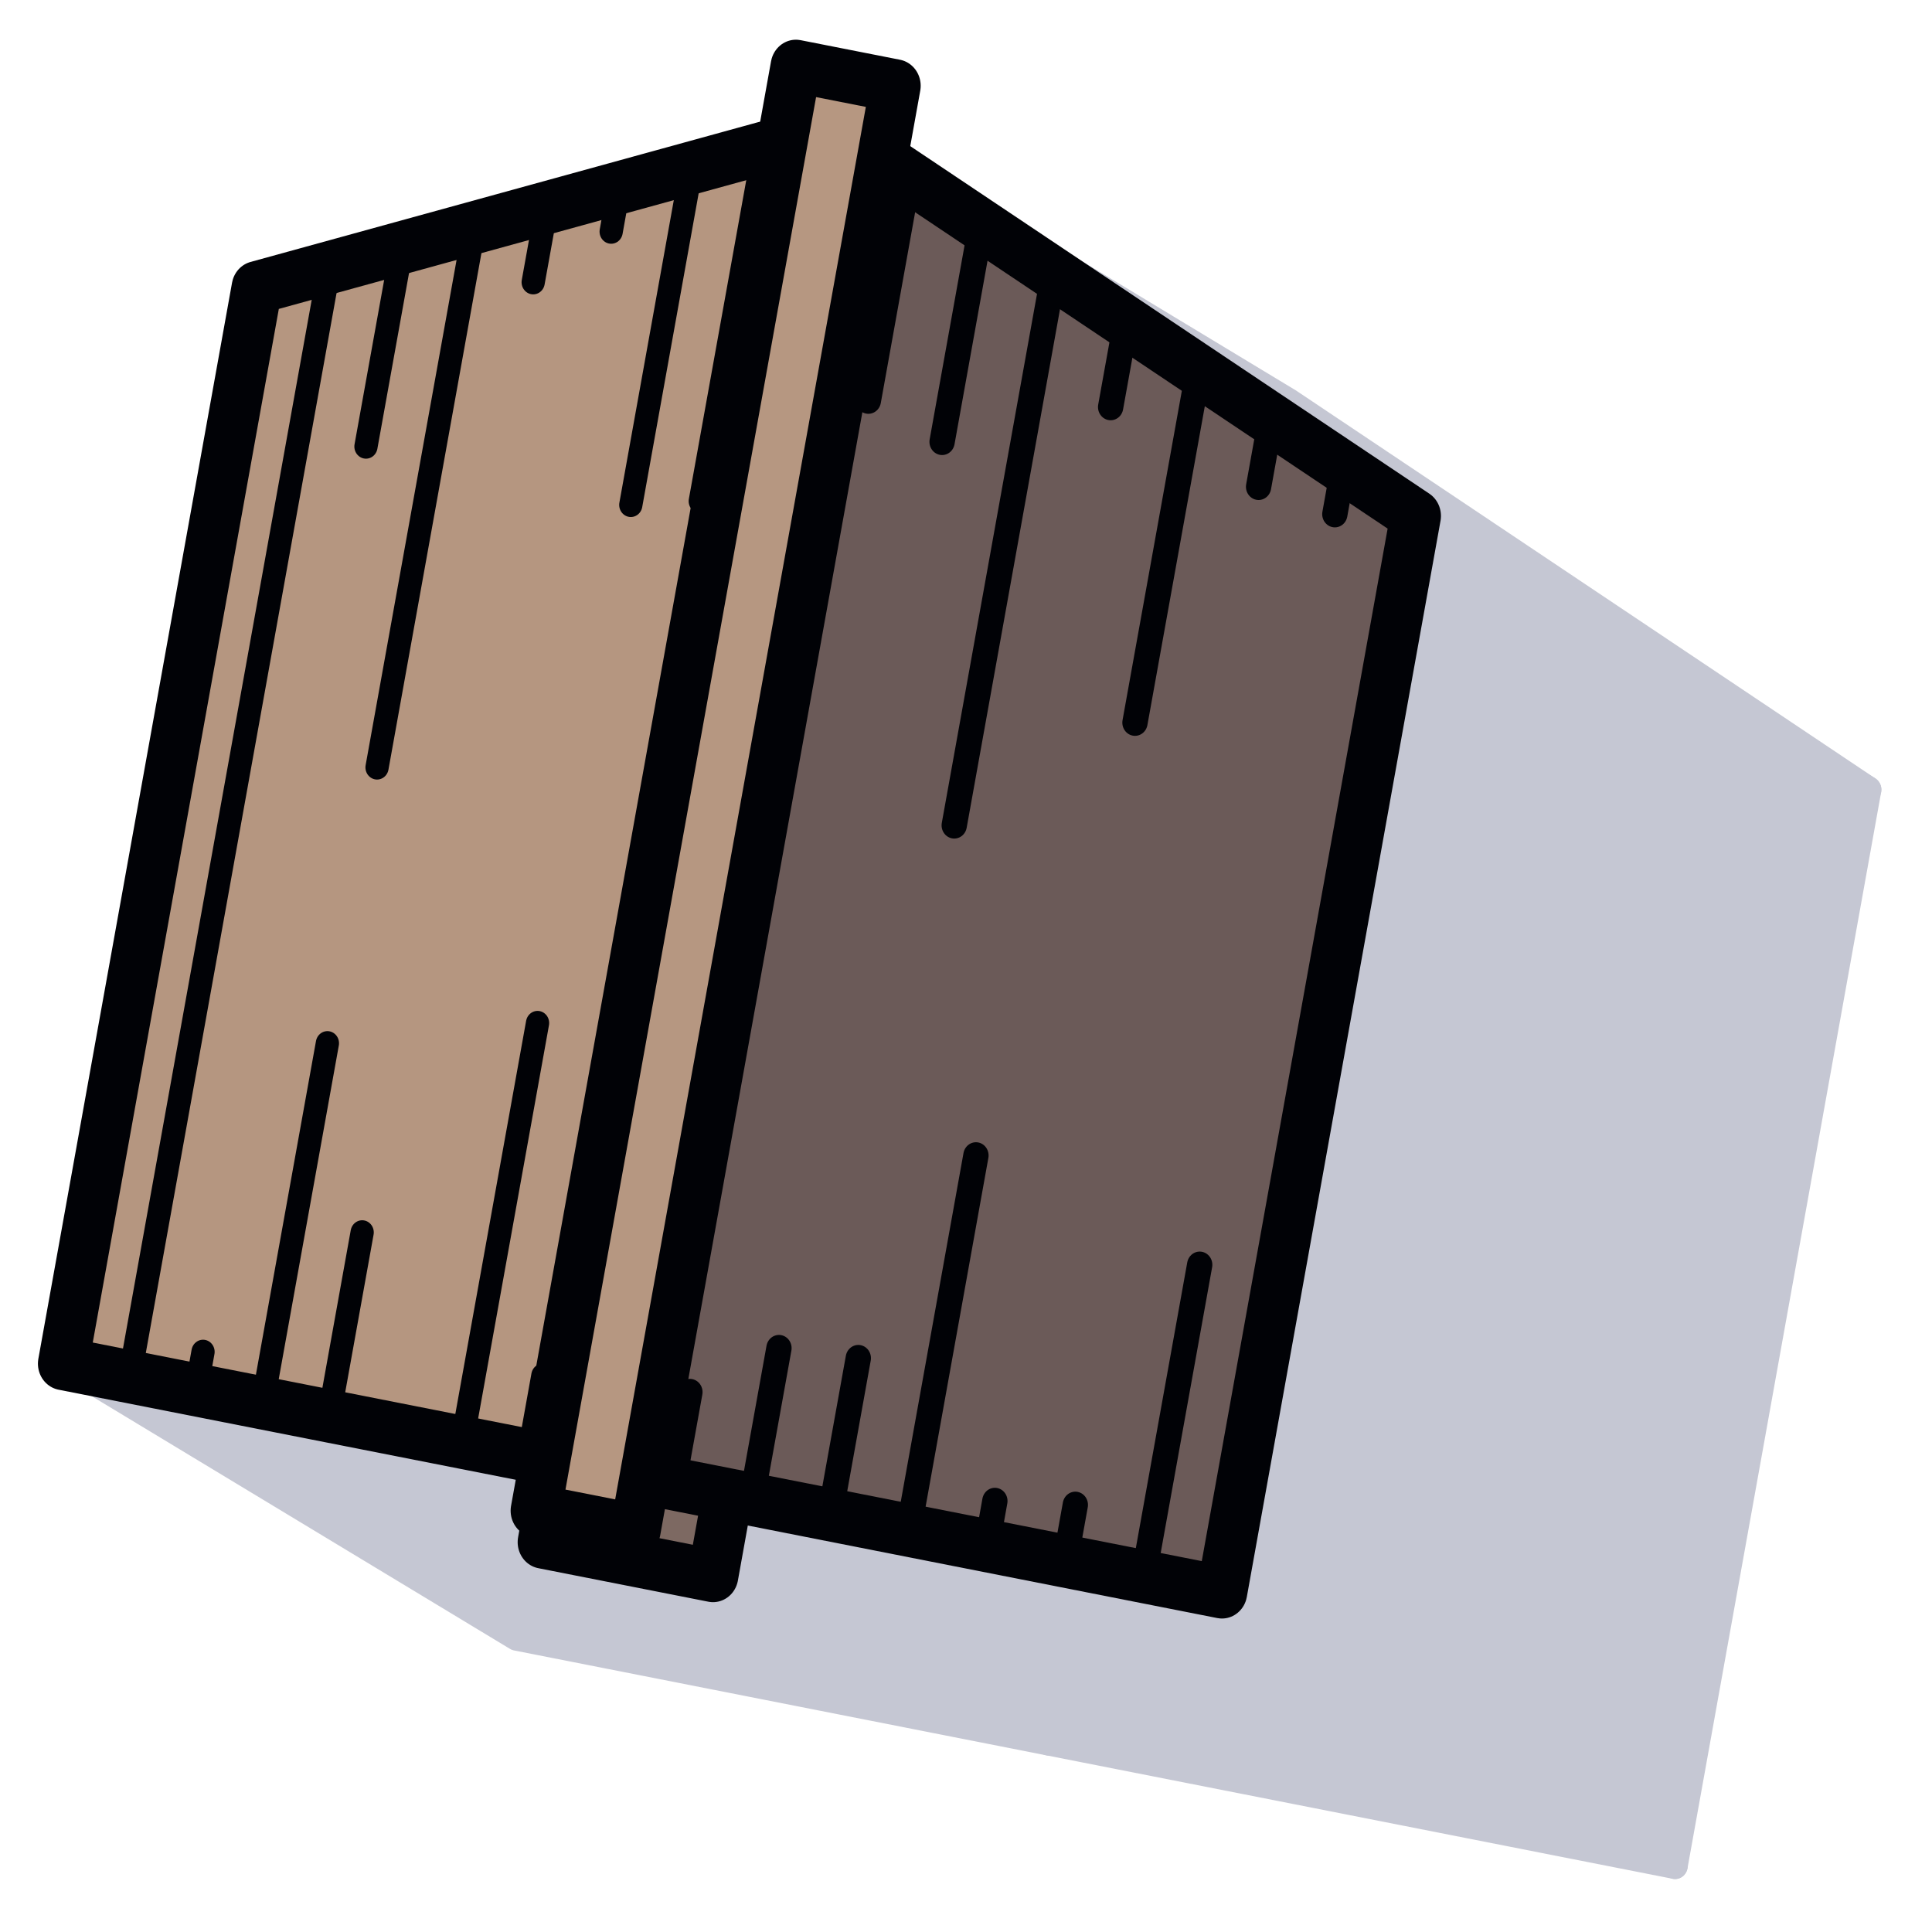
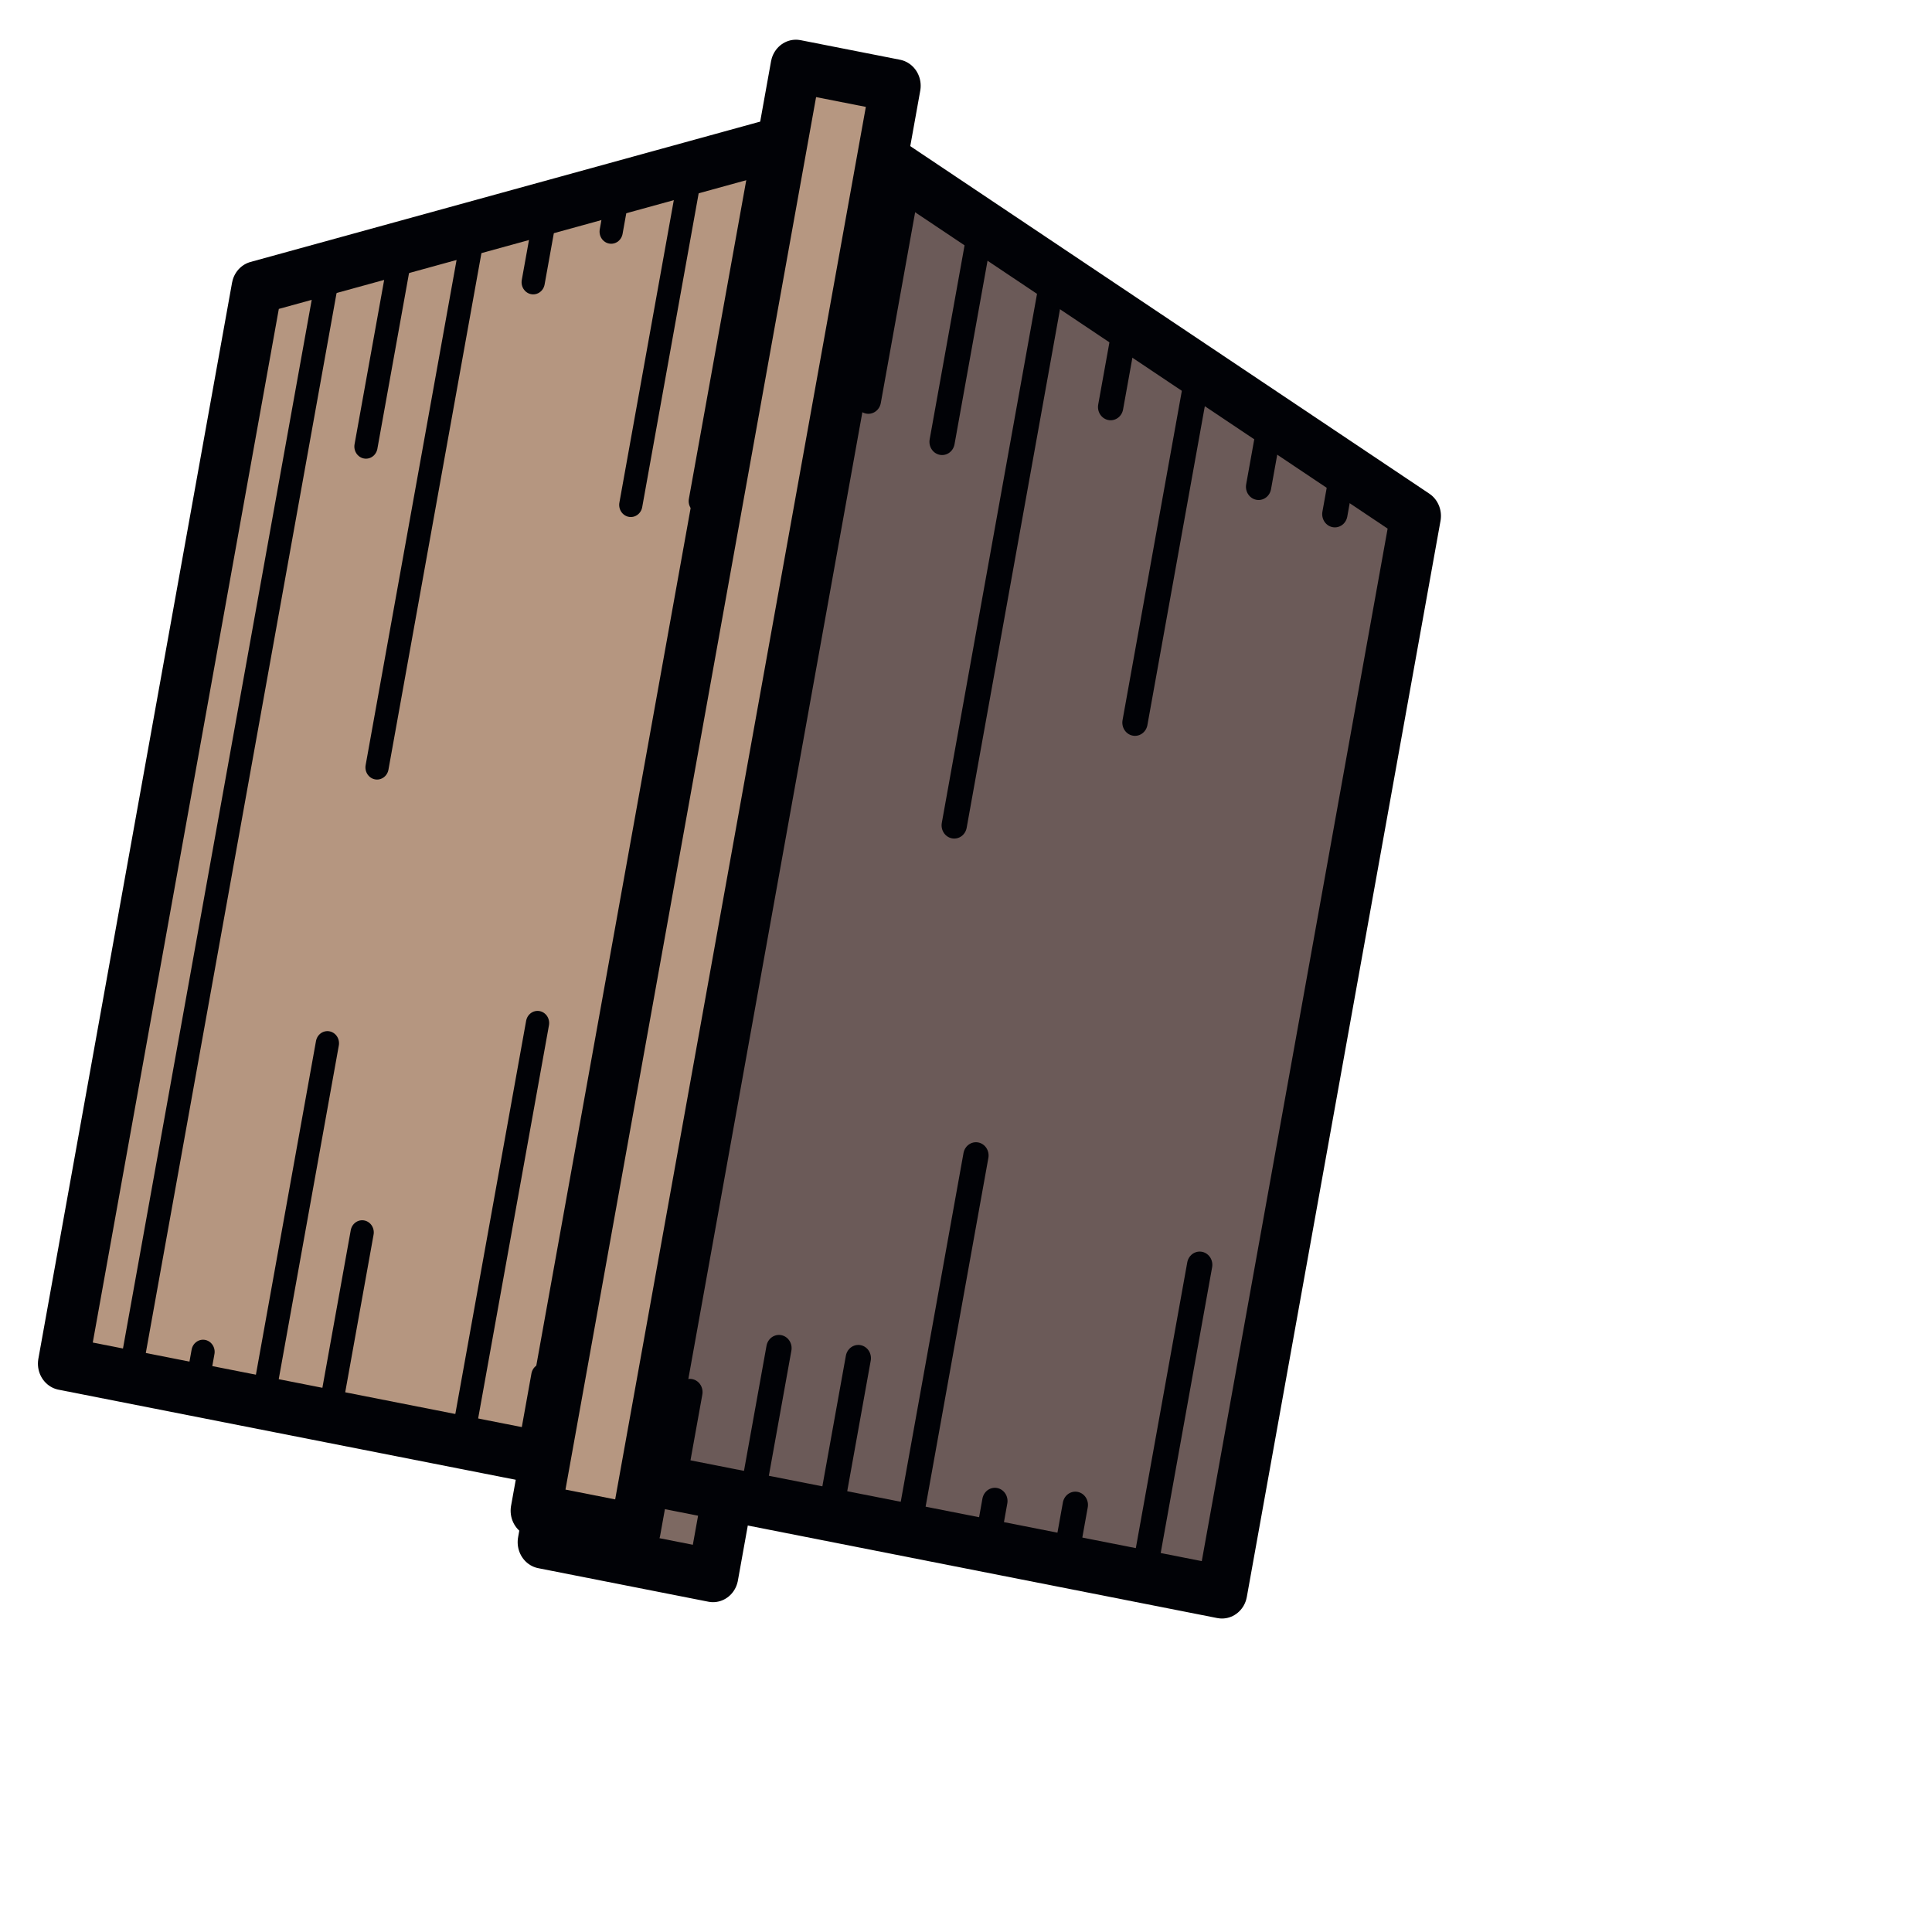
<svg xmlns="http://www.w3.org/2000/svg" viewBox="352.526 204.044 38.185 36.49" width="692" height="692" stroke-linejoin="round" stroke-linecap="round" fill-rule="evenodd" fill="none" preserveAspectRatio="none">
-   <g transform="translate(250.0195 250.0195) scale(1.000078)" opacity="0.55">
-     <path d=" M 139.43,-31.058 L 130.476,-36.228 L 119.026,-43.554 L 127.981,-38.384 L 139.43,-31.058" fill="#9699AE" stroke="#9699AE" stroke-width="0.5" />
-     <path d=" M 135.603,-10.735 L 126.648,-15.905 L 130.476,-36.228 L 139.43,-31.058 L 135.603,-10.735" fill="#9699AE" stroke="#9699AE" stroke-width="0.5" />
-     <path d=" M 123.212,-13.069 L 114.258,-18.239 L 126.648,-15.905 L 135.603,-10.735 L 123.212,-13.069" fill="#9699AE" stroke="#9699AE" stroke-width="0.5" />
-     <path d=" M 112.703,-15.048 L 103.748,-20.218 L 114.258,-18.239 L 123.212,-13.069 L 112.703,-15.048" fill="#9699AE" stroke="#9699AE" stroke-width="0.5" />
-   </g>
  <g transform="translate(250.0195 250.0195) scale(1.000078)">
    <path d=" M 118.504,-26.375 L 115.143,-27.008 L 113.229,-16.847 L 116.59,-16.214 L 118.504,-26.375" fill="#7D6962" />
    <path d=" M 115.143,-27.008 L 113.229,-16.847 L 116.59,-16.214 L 118.504,-26.375" stroke="#010206" stroke-width="1" />
    <path d=" M 126.648,-15.905 L 114.258,-18.239 L 119.026,-43.554 L 130.476,-36.228 L 126.648,-15.905" fill="#6B5A58" />
    <path d=" M 103.748,-20.218 L 114.258,-18.239 L 119.026,-43.554 L 107.576,-40.541 L 103.748,-20.218" fill="#B59680" />
    <path d=" M 112.944,-18.486 L 113.227,-19.991 M 117.595,-43.178 L 116.338,-36.507" stroke="#010206" stroke-width="0.459" />
    <path d=" M 115.806,-17.947 L 116.133,-19.681 M 120.457,-42.638 L 119.66,-38.407" stroke="#010206" stroke-width="0.5" />
    <path d=" M 111.63,-18.734 L 113.122,-26.651 M 116.163,-42.801 L 114.965,-36.437" stroke="#010206" stroke-width="0.459" />
    <path d=" M 117.355,-17.656 L 117.893,-20.511 M 121.888,-41.723 L 121.117,-37.628" stroke="#010206" stroke-width="0.5" />
    <path d=" M 110.317,-18.981 L 110.324,-19.022 M 114.732,-42.424 L 114.577,-41.598" stroke="#010206" stroke-width="0.459" />
    <path d=" M 118.904,-17.364 L 119.461,-20.322 M 123.32,-40.807 L 121.357,-30.385" stroke="#010206" stroke-width="0.5" />
    <path d=" M 109.003,-19.229 L 109.656,-22.697 M 113.301,-42.048 L 113.036,-40.642" stroke="#010206" stroke-width="0.459" />
    <path d=" M 120.453,-17.072 L 121.786,-24.15 M 124.751,-39.891 L 124.448,-38.285" stroke="#010206" stroke-width="0.5" />
    <path d=" M 107.689,-19.476 L 108.969,-26.269 M 111.87,-41.671 L 109.95,-31.479" stroke="#010206" stroke-width="0.459" />
    <path d=" M 122.002,-16.78 L 122.16,-17.624 M 126.182,-38.975 L 124.929,-32.325" stroke="#010206" stroke-width="0.5" />
    <path d=" M 106.376,-19.724 L 106.511,-20.441 M 110.439,-41.294 L 109.731,-37.539" stroke="#010206" stroke-width="0.459" />
    <path d=" M 123.55,-16.489 L 123.75,-17.551 M 127.613,-38.059 L 127.372,-36.779" stroke="#010206" stroke-width="0.5" />
    <path d=" M 105.062,-19.971 L 107.354,-32.14 M 109.007,-40.918 L 106.745,-28.906" stroke="#010206" stroke-width="0.459" />
    <path d=" M 125.099,-16.197 L 126.208,-22.085 M 129.045,-37.144 L 128.879,-36.262" stroke="#010206" stroke-width="0.5" />
    <path d=" M 119.026,-43.554 L 130.476,-36.228 L 126.648,-15.905 L 114.258,-18.239 L 103.748,-20.218 L 107.576,-40.541 L 119.026,-43.554" stroke="#010206" stroke-width="1" />
    <path d=" M 115.055,-17.071 L 113.09,-17.441 L 118.228,-44.722 L 120.194,-44.352 L 115.055,-17.071" fill="#B69781" stroke="#010206" stroke-width="1" />
  </g>
</svg>
